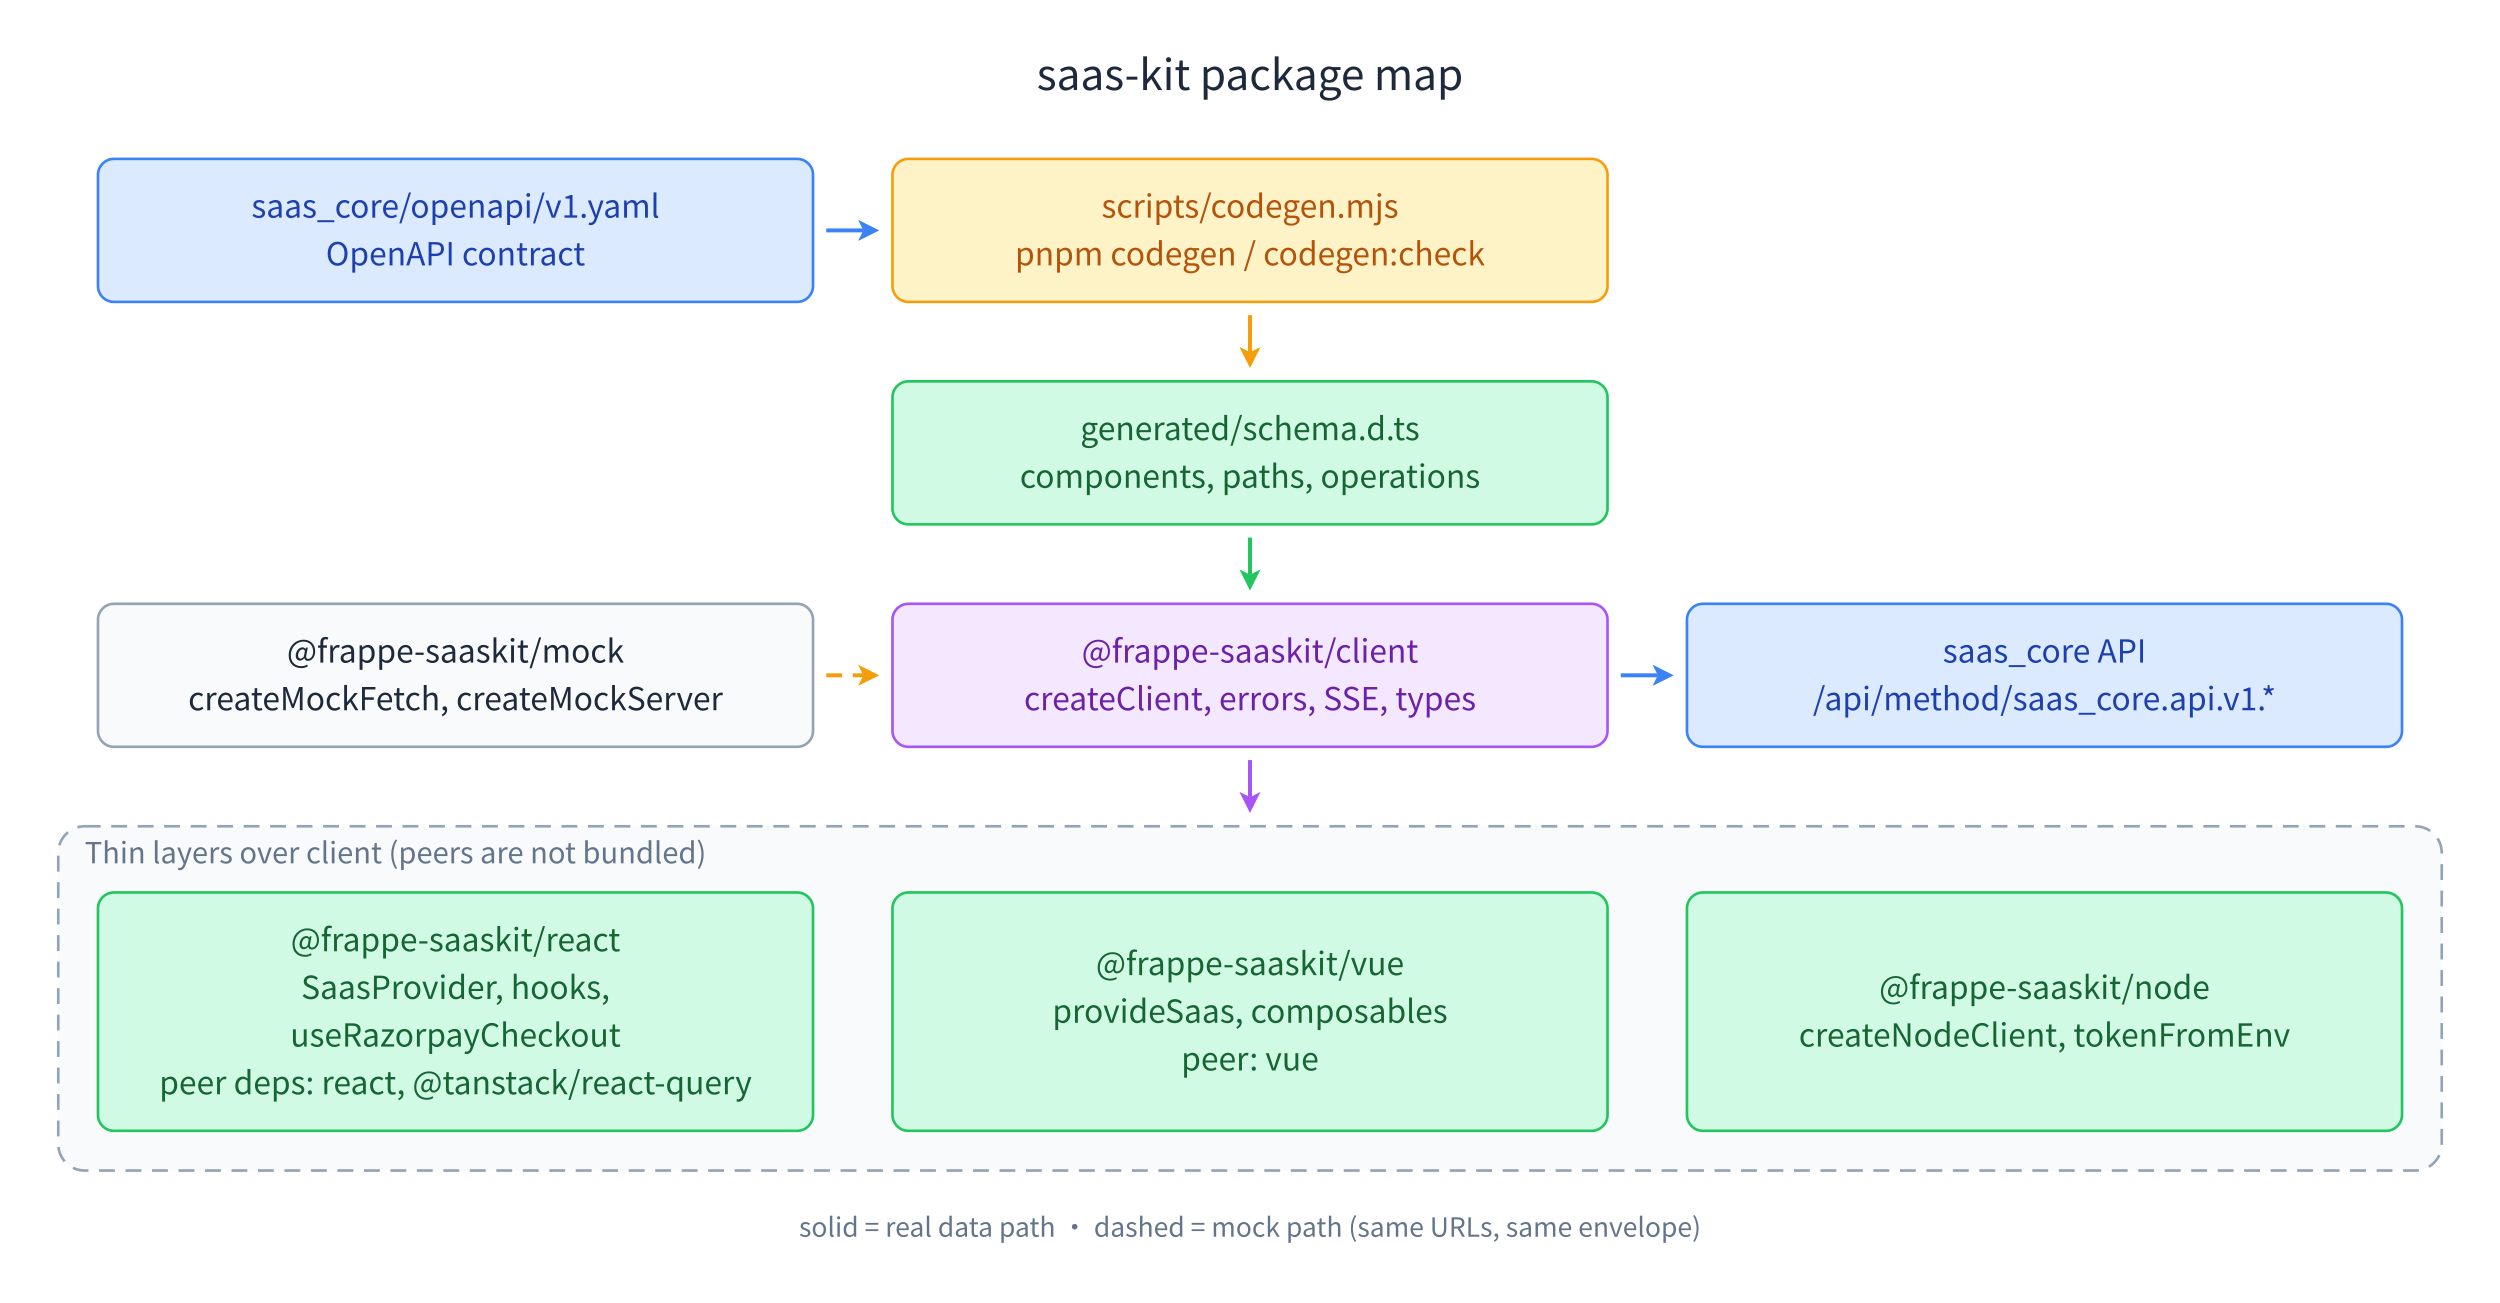
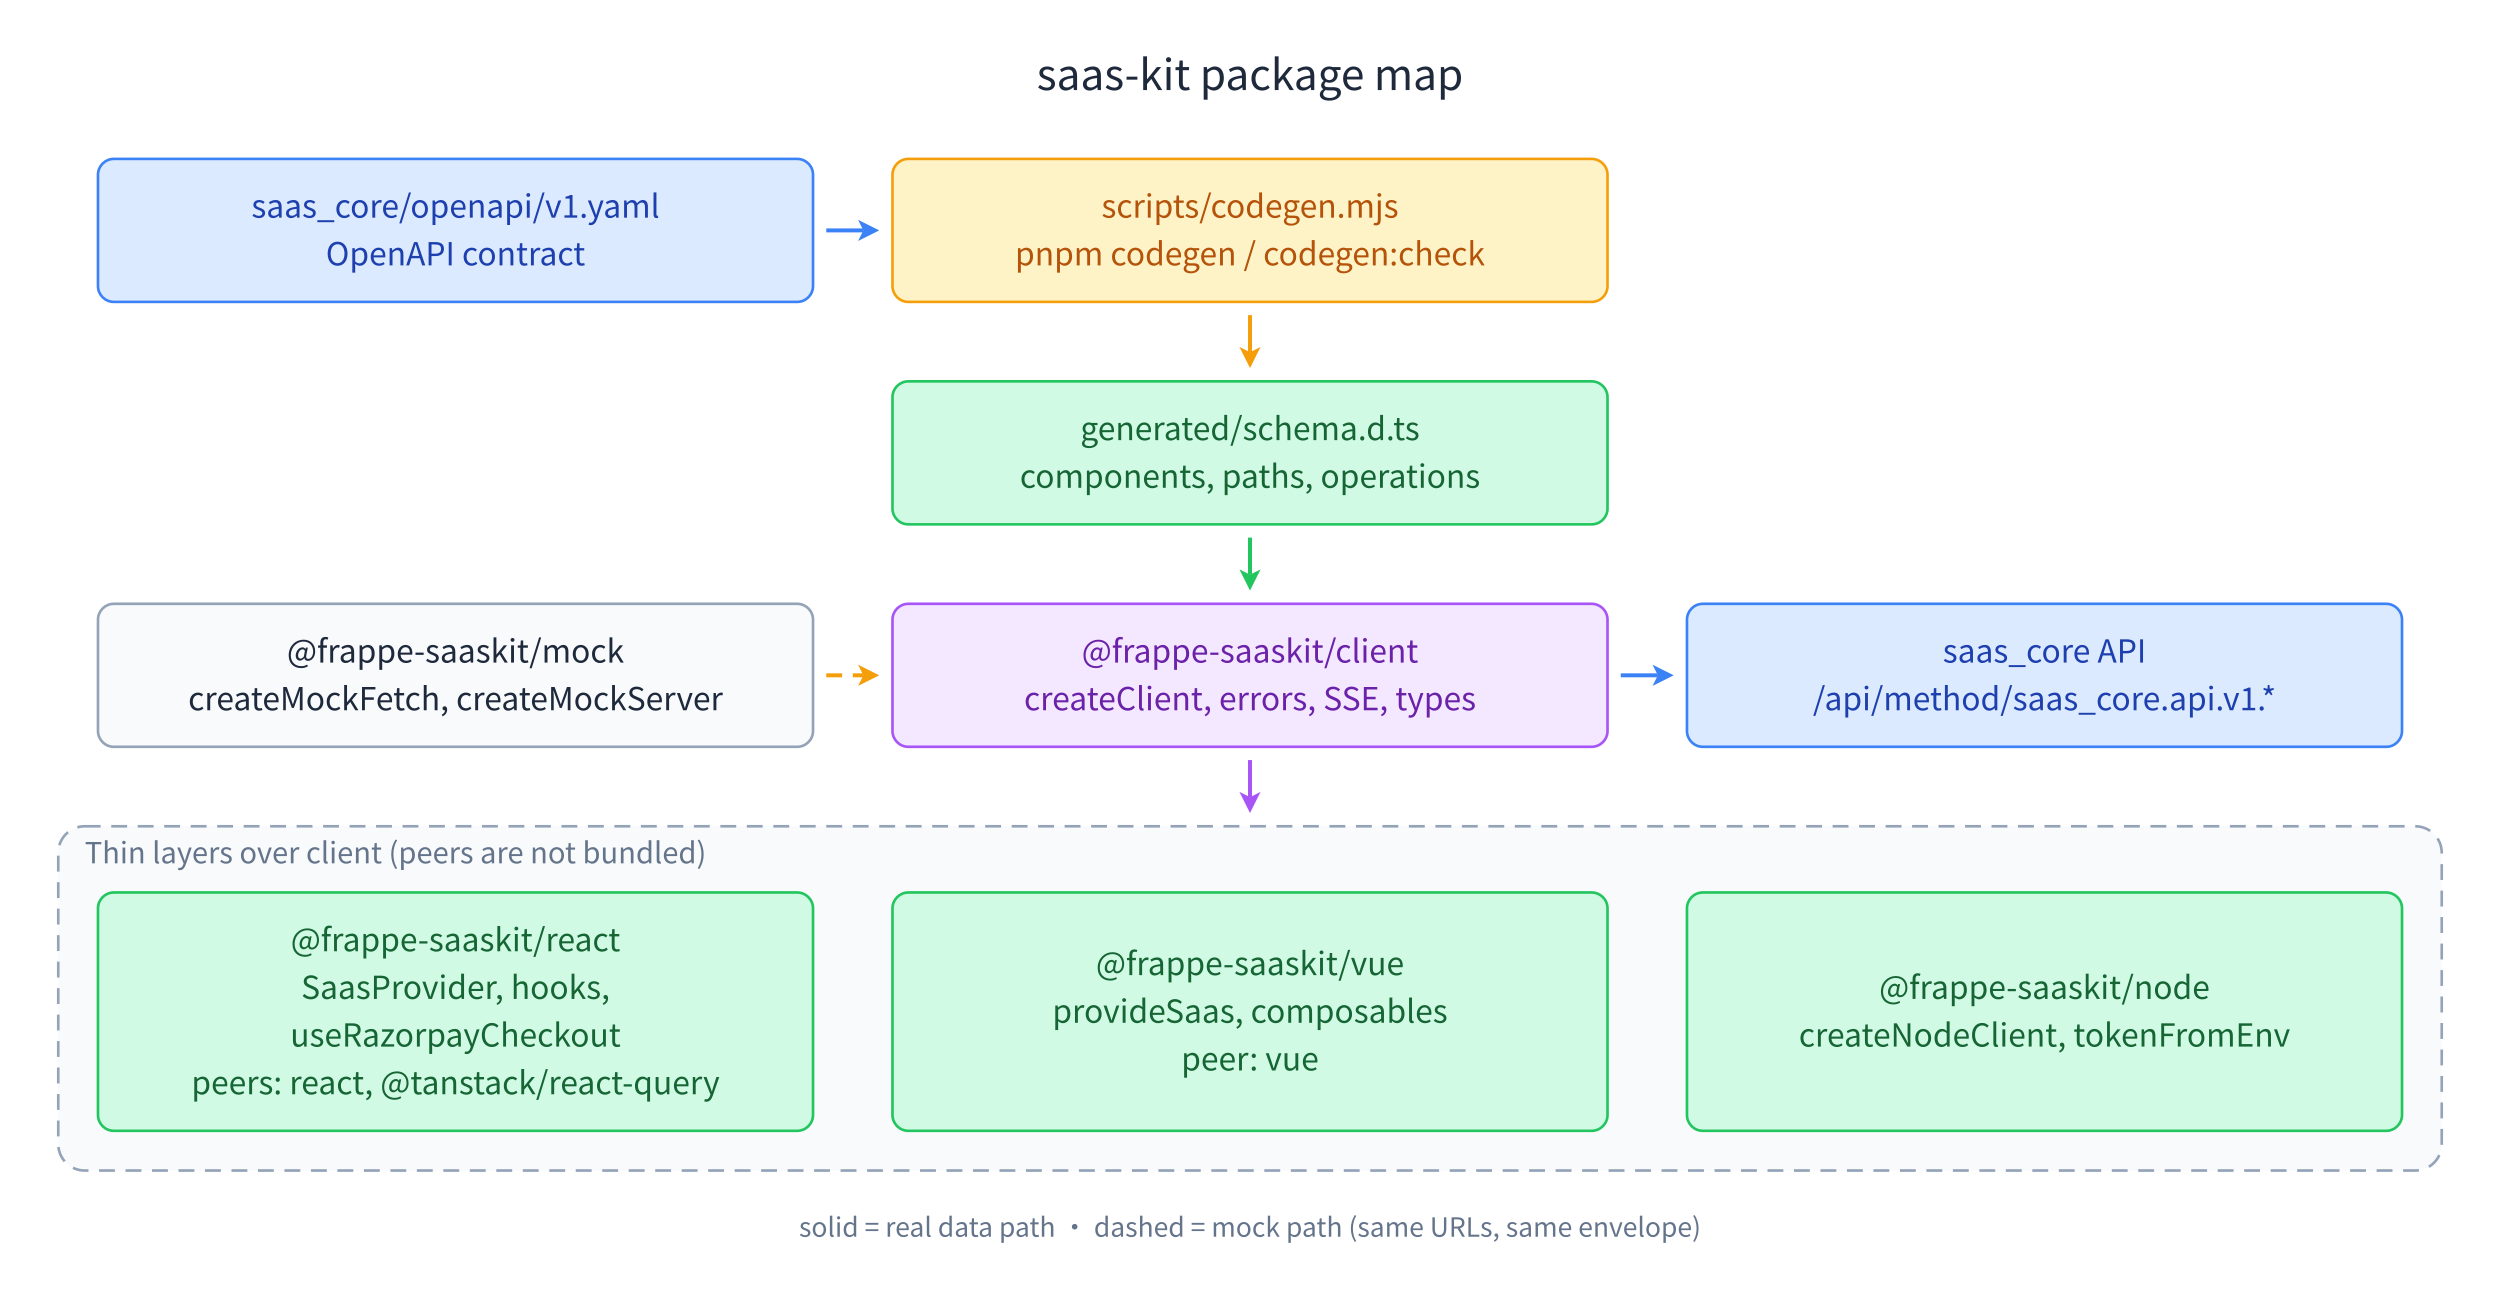
<svg xmlns="http://www.w3.org/2000/svg" viewBox="3 0 944 492" width="944">
  <style>
    text { font-family: 'PingFang SC', 'Microsoft YaHei', 'Noto Sans CJK SC', system-ui, sans-serif; }
  </style>
  <defs>
    <marker id="arrow-blue" markerWidth="8" markerHeight="8" refX="2" refY="4" orient="auto" markerUnits="userSpaceOnUse">
      <path d="M0,0 L8,4 L0,8 L2,4 z" fill="#3b82f6" />
    </marker>
    <marker id="arrow-green" markerWidth="8" markerHeight="8" refX="2" refY="4" orient="auto" markerUnits="userSpaceOnUse">
      <path d="M0,0 L8,4 L0,8 L2,4 z" fill="#22c55e" />
    </marker>
    <marker id="arrow-orange" markerWidth="8" markerHeight="8" refX="2" refY="4" orient="auto" markerUnits="userSpaceOnUse">
      <path d="M0,0 L8,4 L0,8 L2,4 z" fill="#f59e0b" />
    </marker>
    <marker id="arrow-purple" markerWidth="8" markerHeight="8" refX="2" refY="4" orient="auto" markerUnits="userSpaceOnUse">
      <path d="M0,0 L8,4 L0,8 L2,4 z" fill="#a855f7" />
    </marker>
  </defs>
  <rect x="3" y="0" width="944" height="492" fill="#ffffff" />
  <text x="475" y="34" font-size="16" fill="#1e293b" text-anchor="middle">saas-kit package map</text>
  <rect x="25" y="312" width="900" height="130" rx="10" fill="#f8fafc" stroke="#94a3b8" stroke-dasharray="6,4" />
  <text x="35" y="326" font-size="11" fill="#64748b">Thin layers over client (peers are not bundled)</text>
  <path d="M315,87 L 329,87" fill="none" stroke="#3b82f6" stroke-width="1.5" marker-end="url(#arrow-blue)" />
  <path d="M475,119 L 475,133" fill="none" stroke="#f59e0b" stroke-width="1.5" marker-end="url(#arrow-orange)" />
  <path d="M475,203 L 475,217" fill="none" stroke="#22c55e" stroke-width="1.5" marker-end="url(#arrow-green)" />
  <path d="M615,255 L 629,255" fill="none" stroke="#3b82f6" stroke-width="1.5" marker-end="url(#arrow-blue)" />
  <path d="M315,255 L 329,255" fill="none" stroke="#f59e0b" stroke-width="1.5" stroke-dasharray="6,4" marker-end="url(#arrow-orange)" />
  <path d="M475,287 L 475,301" fill="none" stroke="#a855f7" stroke-width="1.5" marker-end="url(#arrow-purple)" />
  <rect x="40" y="60" width="270" height="54" rx="6" fill="#dbeafe" stroke="#3b82f6" />
  <text x="175" y="82.2" font-size="12" fill="#1e40af" text-anchor="middle">saas_core/openapi/v1.yaml</text>
  <text x="175" y="100.2" font-size="12" fill="#1e40af" text-anchor="middle">OpenAPI contract</text>
  <rect x="340" y="60" width="270" height="54" rx="6" fill="#fef3c7" stroke="#f59e0b" />
  <text x="475" y="82.2" font-size="12" fill="#b45309" text-anchor="middle">scripts/codegen.mjs</text>
  <text x="475" y="100.2" font-size="12" fill="#b45309" text-anchor="middle">pnpm codegen / codegen:check</text>
  <rect x="340" y="144" width="270" height="54" rx="6" fill="#d1fae5" stroke="#22c55e" />
  <text x="475" y="166.2" font-size="12" fill="#166534" text-anchor="middle">generated/schema.d.ts</text>
  <text x="475" y="184.2" font-size="12" fill="#166534" text-anchor="middle">components, paths, operations</text>
  <rect x="40" y="228" width="270" height="54" rx="6" fill="#f8fafc" stroke="#94a3b8" />
  <text x="175" y="250.2" font-size="12" fill="#1e293b" text-anchor="middle">@frappe-saaskit/mock</text>
  <text x="175" y="268.2" font-size="12" fill="#1e293b" text-anchor="middle">createMockFetch, createMockServer</text>
  <rect x="340" y="228" width="270" height="54" rx="6" fill="#f3e8ff" stroke="#a855f7" />
  <text x="475" y="250.2" font-size="12" fill="#6b21a8" text-anchor="middle">@frappe-saaskit/client</text>
  <text x="475" y="268.2" font-size="12" fill="#6b21a8" text-anchor="middle">createClient, errors, SSE, types</text>
  <rect x="640" y="228" width="270" height="54" rx="6" fill="#dbeafe" stroke="#3b82f6" />
  <text x="775" y="250.2" font-size="12" fill="#1e40af" text-anchor="middle">saas_core API</text>
  <text x="775" y="268.2" font-size="12" fill="#1e40af" text-anchor="middle">/api/method/saas_core.api.v1.*</text>
  <rect x="40" y="337" width="270" height="90" rx="6" fill="#d1fae5" stroke="#22c55e" />
  <text x="175" y="359.2" font-size="12" fill="#166534" text-anchor="middle">@frappe-saaskit/react</text>
  <text x="175" y="377.2" font-size="12" fill="#166534" text-anchor="middle">SaasProvider, hooks,</text>
  <text x="175" y="395.2" font-size="12" fill="#166534" text-anchor="middle">useRazorpayCheckout</text>
-   <text x="175" y="413.2" font-size="12" fill="#166534" text-anchor="middle">peer deps: react, @tanstack/react-query</text>
+   <text x="175" y="413.2" font-size="12" fill="#166534" text-anchor="middle">peers: react, @tanstack/react-query</text>
  <rect x="340" y="337" width="270" height="90" rx="6" fill="#d1fae5" stroke="#22c55e" />
  <text x="475" y="368.2" font-size="12" fill="#166534" text-anchor="middle">@frappe-saaskit/vue</text>
  <text x="475" y="386.2" font-size="12" fill="#166534" text-anchor="middle">provideSaas, composables</text>
  <text x="475" y="404.2" font-size="12" fill="#166534" text-anchor="middle">peer: vue</text>
  <rect x="640" y="337" width="270" height="90" rx="6" fill="#d1fae5" stroke="#22c55e" />
  <text x="775" y="377.2" font-size="12" fill="#166534" text-anchor="middle">@frappe-saaskit/node</text>
  <text x="775" y="395.2" font-size="12" fill="#166534" text-anchor="middle">createNodeClient, tokenFromEnv</text>
  <text x="475" y="467" font-size="10" fill="#64748b" text-anchor="middle">solid = real data path  ·  dashed = mock path (same URLs, same envelope)</text>
</svg>
